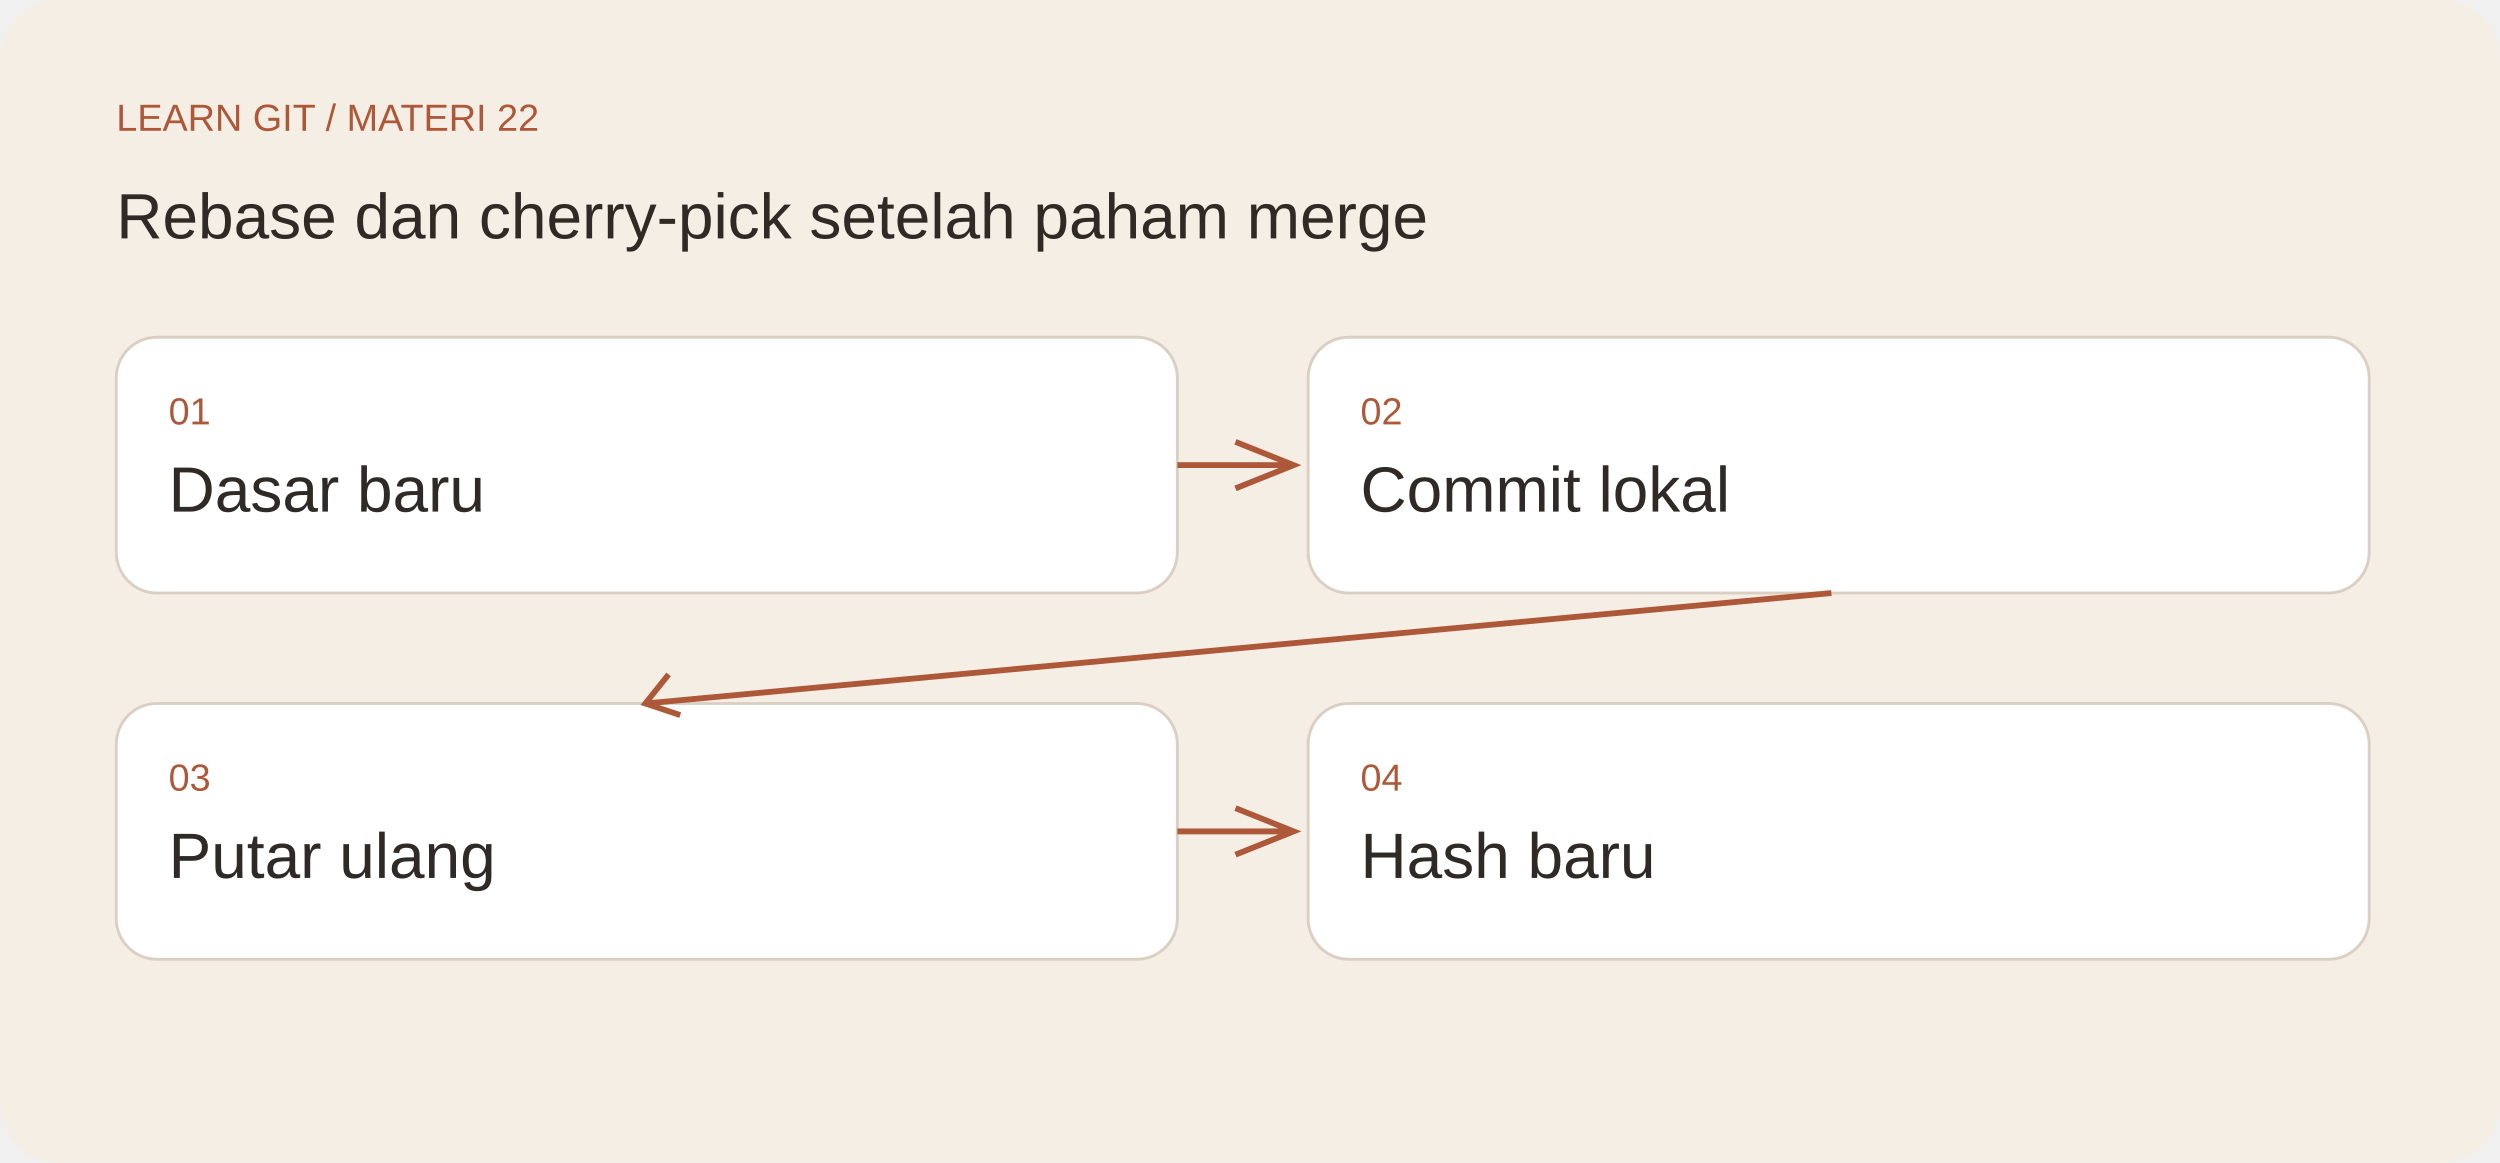
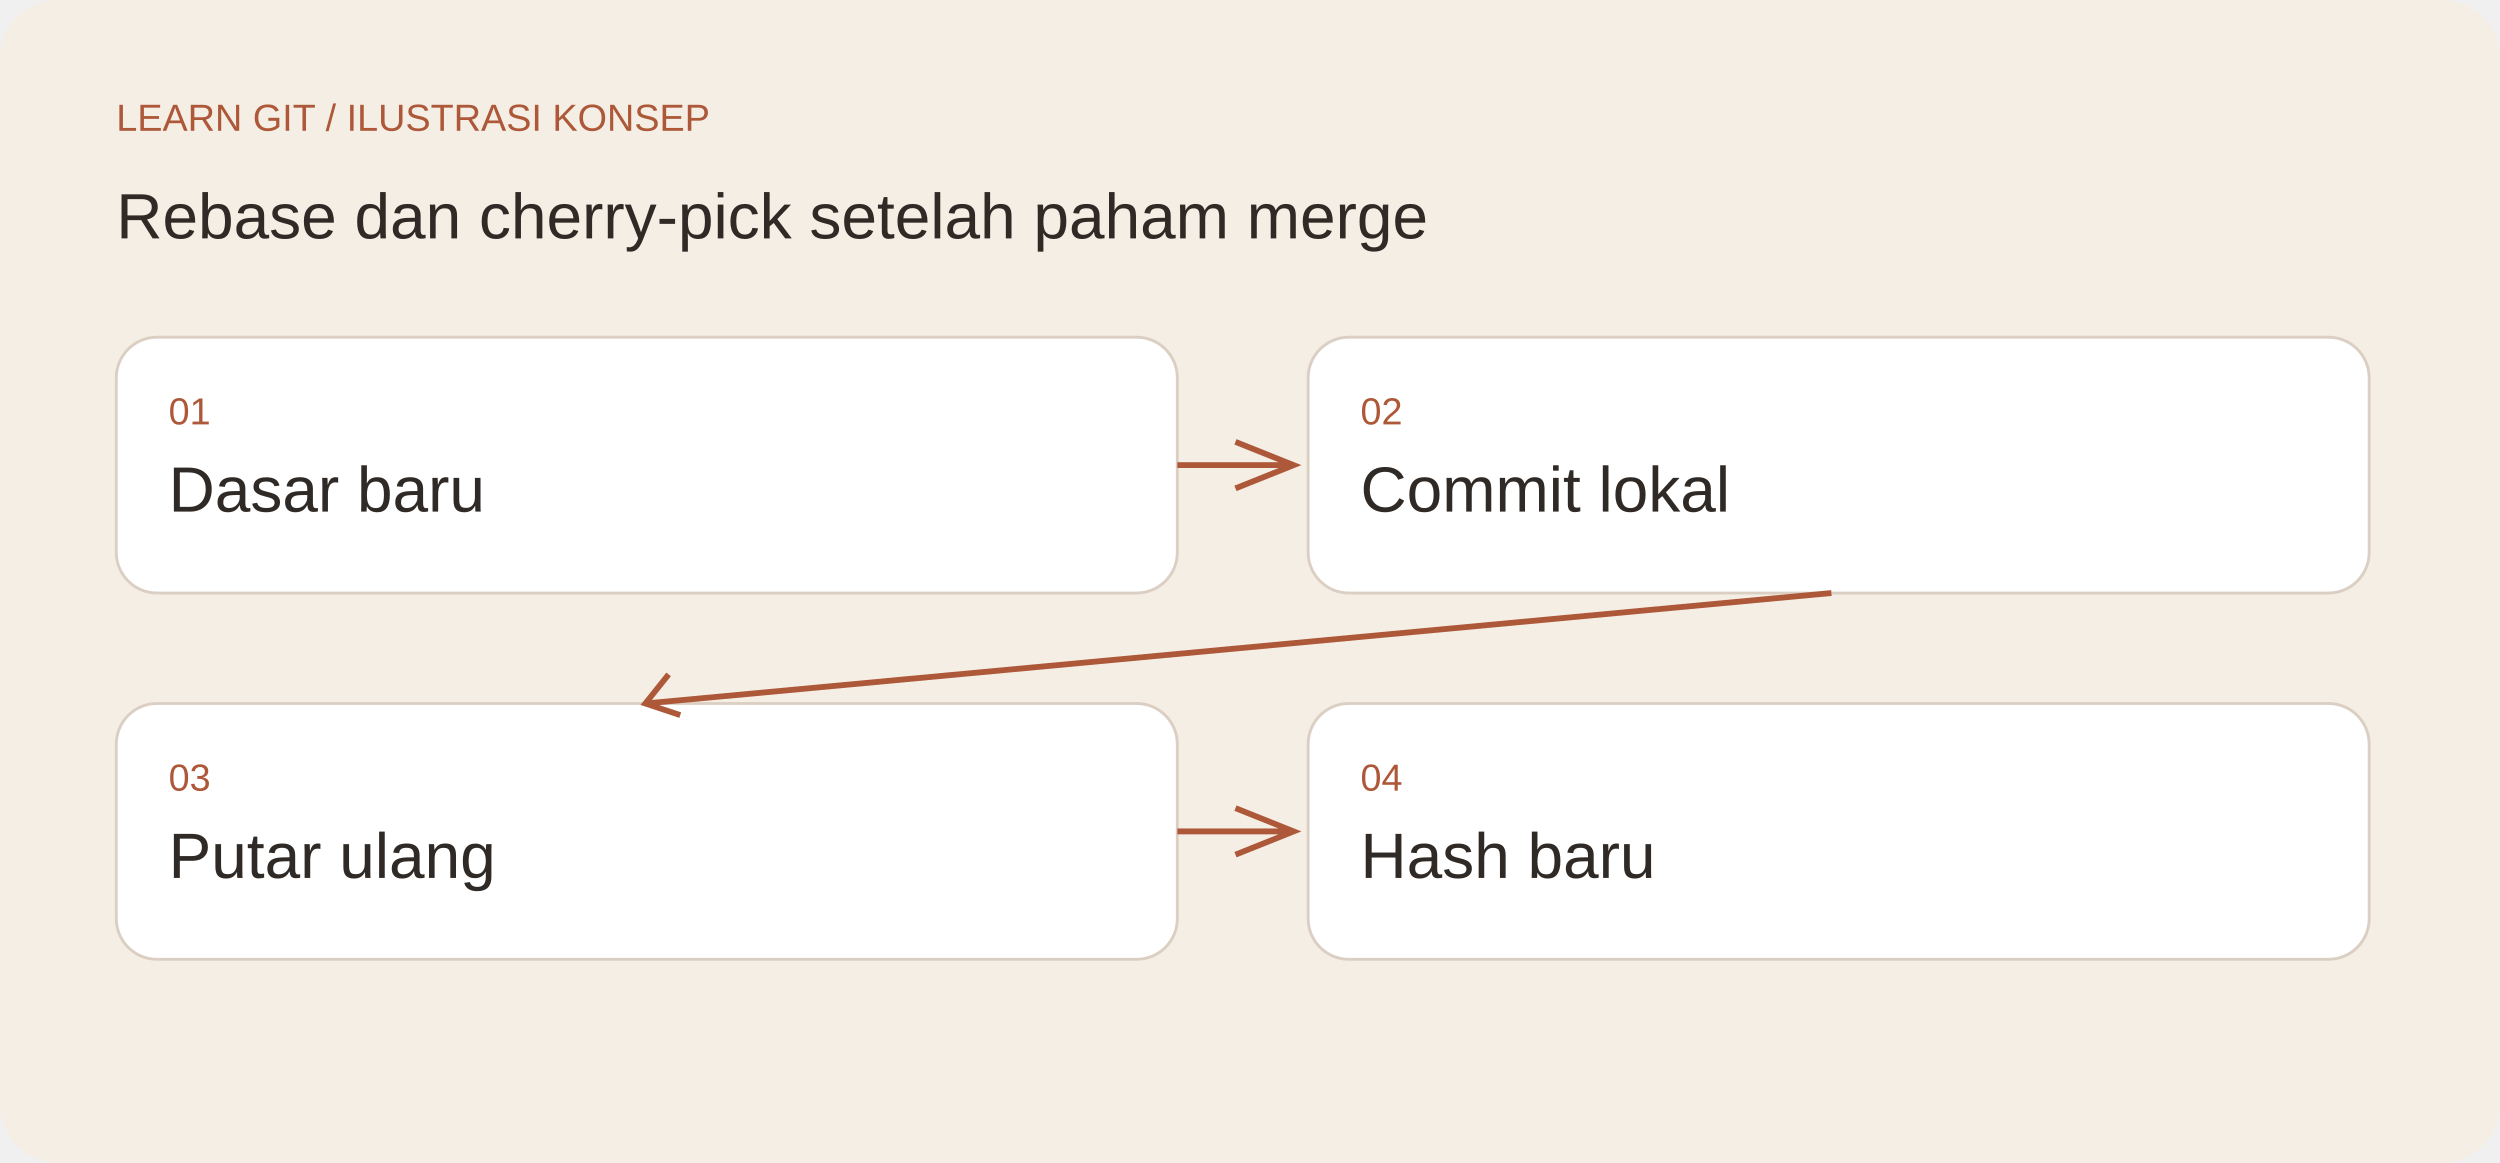
<svg xmlns="http://www.w3.org/2000/svg" width="860" height="400" viewBox="0 0 860 400">
  <rect width="860" height="400" rx="20" fill="#f5eee5" />
  <g font-family="Arial,sans-serif">
-     <text x="40" y="45" font-size="13" fill="#ad5838">LEARN GIT / MATERI 22</text>
+     <text x="40" y="45" font-size="13" fill="#ad5838">LEARN GIT / ILUSTRASI KONSEP</text>
    <text x="40" y="82" font-size="22" fill="#302a26">Rebase dan cherry-pick setelah paham merge</text>
    <rect x="40" y="116" width="365" height="88" rx="14" fill="white" stroke="#dbcfc3" />
    <text x="58" y="146" font-size="13" fill="#ad5838">01</text>
    <text x="58" y="176" font-size="22" fill="#302a26">Dasar baru</text>
    <rect x="450" y="116" width="365" height="88" rx="14" fill="white" stroke="#dbcfc3" />
    <text x="468" y="146" font-size="13" fill="#ad5838">02</text>
    <text x="468" y="176" font-size="22" fill="#302a26">Commit lokal</text>
    <rect x="40" y="242" width="365" height="88" rx="14" fill="white" stroke="#dbcfc3" />
    <text x="58" y="272" font-size="13" fill="#ad5838">03</text>
    <text x="58" y="302" font-size="22" fill="#302a26">Putar ulang</text>
    <rect x="450" y="242" width="365" height="88" rx="14" fill="white" stroke="#dbcfc3" />
    <text x="468" y="272" font-size="13" fill="#ad5838">04</text>
    <text x="468" y="302" font-size="22" fill="#302a26">Hash baru</text>
    <path d="M405 160h40m-20-8 20 8-20 8M630 204L222 242m8-10-8 10 12 4M405 286h40m-20-8 20 8-20 8" fill="none" stroke="#ad5838" stroke-width="2" />
  </g>
</svg>
